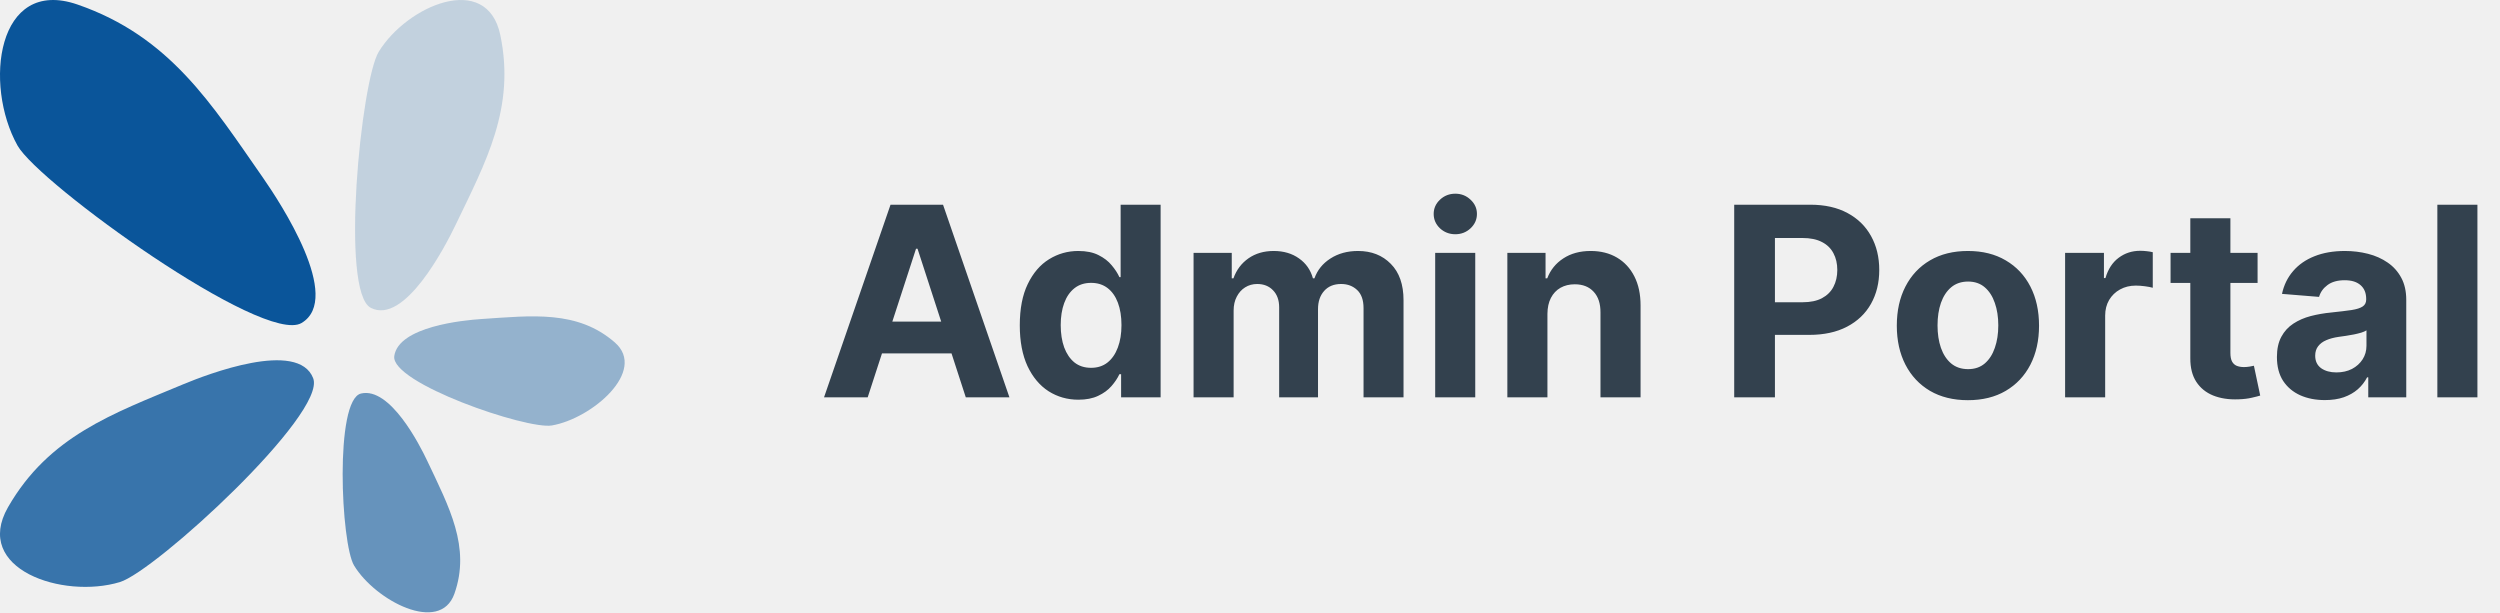
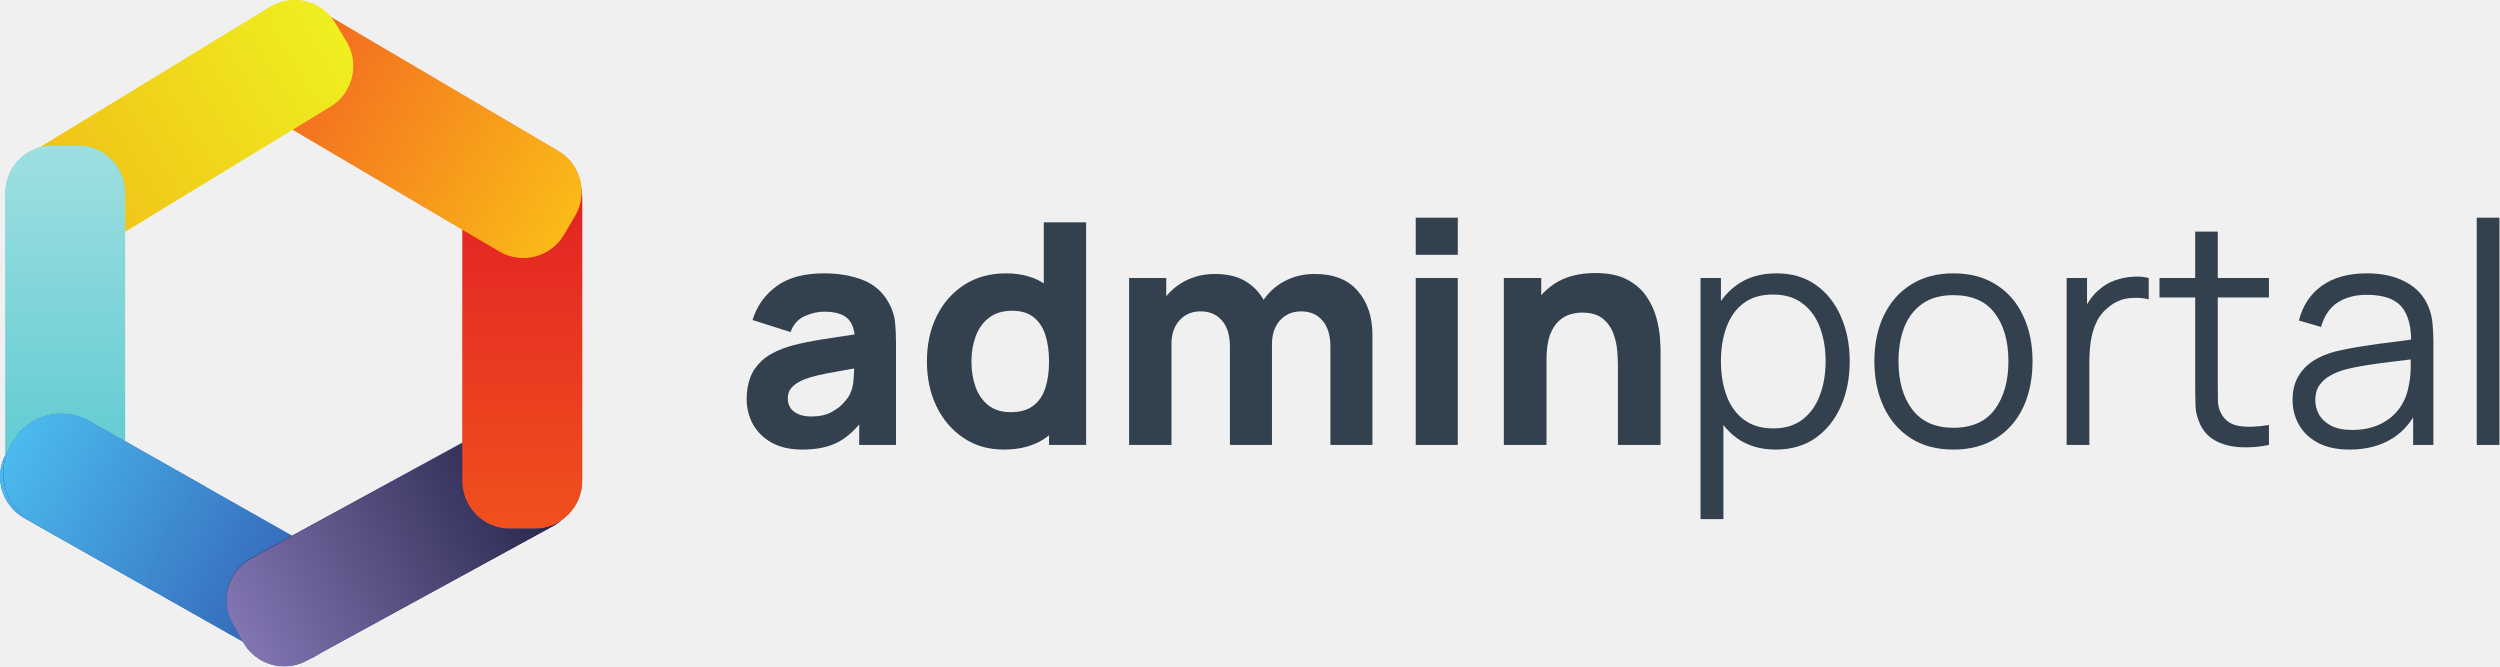
- <svg xmlns="http://www.w3.org/2000/svg" width="151" height="37" viewBox="0 0 151 37" fill="none">
-   <path d="M1.057 8.79C2.335 11.077 15.921 20.87 18.214 19.509C20.726 18.018 16.941 12.252 15.87 10.715C12.781 6.287 10.264 2.199 4.677 0.272C-0.199 -1.409 -0.995 5.113 1.057 8.79Z" fill="#0A559A" />
-   <path d="M7.242 35.157C9.385 34.507 19.746 24.991 18.916 22.846C18.009 20.496 12.525 22.603 11.054 23.216C6.815 24.986 2.952 26.34 0.487 30.631C-1.664 34.375 3.798 36.202 7.242 35.157Z" fill="#0A559A" fill-opacity="0.8" />
-   <path d="M22.874 3.13C21.809 4.873 20.53 17.636 22.397 18.593C24.44 19.643 26.895 14.881 27.524 13.572C29.335 9.796 31.142 6.529 30.218 2.114C29.41 -1.739 24.584 0.33 22.874 3.13Z" fill="#0A559A" fill-opacity="0.2" />
-   <path d="M33.331 25.698C31.819 25.956 23.579 23.136 23.814 21.505C24.071 19.719 28.004 19.34 29.067 19.27C32.126 19.067 34.879 18.718 37.135 20.683C39.104 22.398 35.76 25.282 33.331 25.698Z" fill="#0A559A" fill-opacity="0.4" />
-   <path d="M21.387 34.159C20.592 32.846 20.201 24.146 21.805 23.769C23.56 23.353 25.353 26.875 25.807 27.838C27.116 30.612 28.447 33.046 27.445 35.864C26.571 38.324 22.662 36.268 21.387 34.159Z" fill="#0A559A" fill-opacity="0.6" />
-   <path d="M52.408 24H49.771L53.788 12.364H56.959L60.97 24H58.334L55.419 15.023H55.328L52.408 24ZM52.243 19.426H58.47V21.347H52.243V19.426ZM65.135 24.142C64.472 24.142 63.872 23.972 63.334 23.631C62.8 23.286 62.376 22.78 62.061 22.114C61.751 21.443 61.595 20.621 61.595 19.648C61.595 18.648 61.756 17.816 62.078 17.153C62.4 16.487 62.828 15.989 63.362 15.659C63.9 15.326 64.489 15.159 65.129 15.159C65.618 15.159 66.025 15.242 66.351 15.409C66.68 15.572 66.945 15.777 67.146 16.023C67.351 16.265 67.506 16.504 67.612 16.739H67.686V12.364H70.101V24H67.715V22.602H67.612C67.499 22.845 67.338 23.085 67.129 23.324C66.925 23.559 66.658 23.754 66.328 23.909C66.002 24.064 65.605 24.142 65.135 24.142ZM65.902 22.216C66.292 22.216 66.622 22.11 66.891 21.898C67.163 21.682 67.372 21.381 67.516 20.994C67.663 20.608 67.737 20.155 67.737 19.636C67.737 19.117 67.665 18.667 67.521 18.284C67.377 17.901 67.169 17.606 66.896 17.398C66.624 17.189 66.292 17.085 65.902 17.085C65.504 17.085 65.169 17.193 64.896 17.409C64.624 17.625 64.417 17.924 64.277 18.307C64.137 18.689 64.067 19.133 64.067 19.636C64.067 20.144 64.137 20.593 64.277 20.983C64.421 21.369 64.627 21.672 64.896 21.892C65.169 22.108 65.504 22.216 65.902 22.216ZM72.091 24V15.273H74.398V16.812H74.5C74.682 16.301 74.985 15.898 75.409 15.602C75.833 15.307 76.341 15.159 76.932 15.159C77.53 15.159 78.04 15.309 78.46 15.608C78.881 15.903 79.161 16.305 79.301 16.812H79.392C79.57 16.312 79.892 15.913 80.358 15.614C80.828 15.311 81.383 15.159 82.023 15.159C82.837 15.159 83.498 15.419 84.006 15.938C84.517 16.453 84.773 17.184 84.773 18.131V24H82.358V18.608C82.358 18.123 82.229 17.759 81.972 17.517C81.714 17.275 81.392 17.153 81.006 17.153C80.566 17.153 80.224 17.294 79.977 17.574C79.731 17.85 79.608 18.216 79.608 18.671V24H77.261V18.557C77.261 18.129 77.138 17.788 76.892 17.534C76.65 17.28 76.329 17.153 75.932 17.153C75.663 17.153 75.421 17.222 75.204 17.358C74.992 17.491 74.824 17.678 74.699 17.921C74.574 18.159 74.511 18.439 74.511 18.761V24H72.091ZM86.685 24V15.273H89.105V24H86.685ZM87.901 14.148C87.541 14.148 87.232 14.028 86.974 13.79C86.721 13.547 86.594 13.258 86.594 12.921C86.594 12.587 86.721 12.301 86.974 12.062C87.232 11.82 87.541 11.699 87.901 11.699C88.26 11.699 88.567 11.82 88.821 12.062C89.079 12.301 89.207 12.587 89.207 12.921C89.207 13.258 89.079 13.547 88.821 13.79C88.567 14.028 88.26 14.148 87.901 14.148ZM93.465 18.954V24H91.044V15.273H93.351V16.812H93.453C93.646 16.305 93.97 15.903 94.425 15.608C94.879 15.309 95.43 15.159 96.078 15.159C96.684 15.159 97.213 15.292 97.663 15.557C98.114 15.822 98.465 16.201 98.715 16.693C98.965 17.182 99.09 17.765 99.09 18.443V24H96.669V18.875C96.673 18.341 96.537 17.924 96.26 17.625C95.983 17.322 95.603 17.171 95.118 17.171C94.792 17.171 94.504 17.241 94.254 17.381C94.008 17.521 93.815 17.725 93.675 17.994C93.538 18.259 93.468 18.579 93.465 18.954ZM104.746 24V12.364H109.337C110.219 12.364 110.971 12.532 111.592 12.869C112.214 13.203 112.687 13.667 113.013 14.261C113.342 14.852 113.507 15.534 113.507 16.307C113.507 17.079 113.34 17.761 113.007 18.352C112.674 18.943 112.191 19.403 111.558 19.733C110.929 20.062 110.168 20.227 109.274 20.227H106.348V18.256H108.876C109.35 18.256 109.74 18.174 110.047 18.011C110.357 17.845 110.589 17.616 110.74 17.324C110.895 17.028 110.973 16.689 110.973 16.307C110.973 15.921 110.895 15.583 110.74 15.296C110.589 15.004 110.357 14.778 110.047 14.619C109.736 14.456 109.342 14.375 108.865 14.375H107.206V24H104.746ZM118.862 24.171C117.98 24.171 117.216 23.983 116.572 23.608C115.932 23.229 115.438 22.703 115.089 22.028C114.741 21.35 114.567 20.564 114.567 19.671C114.567 18.769 114.741 17.981 115.089 17.307C115.438 16.629 115.932 16.102 116.572 15.727C117.216 15.348 117.98 15.159 118.862 15.159C119.745 15.159 120.506 15.348 121.146 15.727C121.79 16.102 122.286 16.629 122.635 17.307C122.983 17.981 123.158 18.769 123.158 19.671C123.158 20.564 122.983 21.35 122.635 22.028C122.286 22.703 121.79 23.229 121.146 23.608C120.506 23.983 119.745 24.171 118.862 24.171ZM118.874 22.296C119.275 22.296 119.61 22.182 119.879 21.954C120.148 21.724 120.351 21.409 120.487 21.011C120.627 20.614 120.697 20.161 120.697 19.653C120.697 19.146 120.627 18.693 120.487 18.296C120.351 17.898 120.148 17.583 119.879 17.352C119.61 17.121 119.275 17.006 118.874 17.006C118.468 17.006 118.127 17.121 117.851 17.352C117.578 17.583 117.372 17.898 117.232 18.296C117.095 18.693 117.027 19.146 117.027 19.653C117.027 20.161 117.095 20.614 117.232 21.011C117.372 21.409 117.578 21.724 117.851 21.954C118.127 22.182 118.468 22.296 118.874 22.296ZM124.732 24V15.273H127.078V16.796H127.169C127.328 16.254 127.595 15.845 127.97 15.568C128.345 15.288 128.777 15.148 129.266 15.148C129.387 15.148 129.518 15.155 129.658 15.171C129.798 15.186 129.921 15.206 130.027 15.233V17.381C129.913 17.347 129.756 17.316 129.555 17.29C129.355 17.263 129.171 17.25 129.004 17.25C128.648 17.25 128.33 17.328 128.05 17.483C127.773 17.634 127.554 17.847 127.391 18.119C127.232 18.392 127.152 18.706 127.152 19.062V24H124.732ZM136.358 15.273V17.091H131.102V15.273H136.358ZM132.295 13.182H134.716V21.318C134.716 21.542 134.75 21.716 134.818 21.841C134.886 21.962 134.981 22.047 135.102 22.097C135.227 22.146 135.371 22.171 135.534 22.171C135.648 22.171 135.761 22.161 135.875 22.142C135.989 22.119 136.076 22.102 136.136 22.091L136.517 23.892C136.396 23.93 136.225 23.974 136.006 24.023C135.786 24.076 135.519 24.108 135.205 24.119C134.621 24.142 134.11 24.064 133.67 23.886C133.235 23.708 132.896 23.432 132.653 23.057C132.411 22.682 132.292 22.208 132.295 21.636V13.182ZM140.423 24.165C139.866 24.165 139.37 24.068 138.935 23.875C138.499 23.678 138.154 23.388 137.901 23.006C137.651 22.619 137.526 22.138 137.526 21.562C137.526 21.078 137.615 20.671 137.793 20.341C137.971 20.011 138.213 19.746 138.52 19.546C138.827 19.345 139.175 19.193 139.565 19.091C139.959 18.989 140.372 18.917 140.804 18.875C141.312 18.822 141.721 18.773 142.031 18.727C142.342 18.678 142.567 18.606 142.707 18.511C142.848 18.417 142.918 18.276 142.918 18.091V18.057C142.918 17.697 142.804 17.419 142.577 17.222C142.353 17.025 142.035 16.926 141.622 16.926C141.187 16.926 140.84 17.023 140.582 17.216C140.325 17.405 140.154 17.644 140.071 17.932L137.832 17.75C137.946 17.22 138.17 16.761 138.503 16.375C138.836 15.985 139.266 15.686 139.793 15.477C140.323 15.265 140.937 15.159 141.634 15.159C142.118 15.159 142.582 15.216 143.026 15.329C143.473 15.443 143.868 15.619 144.213 15.858C144.562 16.097 144.836 16.403 145.037 16.778C145.238 17.15 145.338 17.595 145.338 18.114V24H143.043V22.79H142.974C142.834 23.062 142.647 23.303 142.412 23.511C142.177 23.716 141.895 23.877 141.565 23.994C141.236 24.108 140.855 24.165 140.423 24.165ZM141.116 22.494C141.473 22.494 141.787 22.424 142.06 22.284C142.332 22.14 142.546 21.947 142.702 21.704C142.857 21.462 142.935 21.188 142.935 20.881V19.954C142.859 20.004 142.755 20.049 142.622 20.091C142.493 20.129 142.348 20.165 142.185 20.199C142.022 20.229 141.859 20.258 141.696 20.284C141.533 20.307 141.385 20.328 141.253 20.347C140.969 20.388 140.721 20.454 140.509 20.546C140.296 20.636 140.132 20.759 140.014 20.915C139.897 21.066 139.838 21.256 139.838 21.483C139.838 21.812 139.957 22.064 140.196 22.239C140.438 22.409 140.745 22.494 141.116 22.494ZM149.636 12.364V24H147.216V12.364H149.636Z" fill="#33414E" />
+ <svg xmlns="http://www.w3.org/2000/svg" width="225" height="60" viewBox="0 0 225 60" fill="none">
+   <path d="M222.906 40.044V19.592H224.951V40.044H222.906Z" fill="#33414E" />
+   <path d="M211.464 40.462C210.333 40.462 209.382 40.258 208.612 39.85C207.852 39.441 207.281 38.899 206.901 38.222C206.521 37.545 206.331 36.807 206.331 36.01C206.331 35.193 206.493 34.498 206.818 33.923C207.151 33.338 207.601 32.861 208.167 32.49C208.742 32.119 209.405 31.836 210.157 31.641C210.917 31.455 211.757 31.293 212.675 31.154C213.602 31.006 214.507 30.88 215.388 30.778C216.278 30.667 217.058 30.56 217.725 30.458L217.002 30.904C217.03 29.419 216.742 28.32 216.139 27.606C215.536 26.892 214.488 26.535 212.995 26.535C211.965 26.535 211.093 26.767 210.379 27.23C209.674 27.694 209.178 28.427 208.891 29.429L206.901 28.844C207.244 27.499 207.935 26.456 208.974 25.714C210.013 24.972 211.362 24.601 213.023 24.601C214.395 24.601 215.56 24.861 216.515 25.38C217.48 25.89 218.161 26.632 218.56 27.606C218.746 28.042 218.866 28.529 218.922 29.067C218.978 29.605 219.005 30.152 219.005 30.709V40.044H217.183V36.274L217.711 36.496C217.201 37.786 216.408 38.769 215.332 39.446C214.256 40.123 212.967 40.462 211.464 40.462ZM211.701 38.695C212.656 38.695 213.491 38.523 214.205 38.18C214.92 37.837 215.495 37.368 215.931 36.775C216.367 36.172 216.649 35.495 216.779 34.743C216.891 34.261 216.951 33.733 216.96 33.157C216.969 32.573 216.974 32.137 216.974 31.85L217.753 32.253C217.058 32.346 216.302 32.439 215.485 32.531C214.678 32.624 213.881 32.731 213.092 32.851C212.313 32.972 211.608 33.116 210.978 33.283C210.551 33.403 210.138 33.575 209.739 33.797C209.34 34.011 209.011 34.298 208.751 34.66C208.501 35.022 208.376 35.472 208.376 36.01C208.376 36.446 208.482 36.868 208.696 37.276C208.918 37.684 209.271 38.022 209.753 38.291C210.245 38.56 210.894 38.695 211.701 38.695Z" fill="#33414E" />
+   <path d="M204.205 40.044C203.361 40.221 202.526 40.29 201.701 40.253C200.884 40.216 200.152 40.04 199.502 39.724C198.862 39.409 198.375 38.917 198.041 38.25C197.772 37.693 197.624 37.132 197.596 36.566C197.578 35.991 197.568 35.337 197.568 34.604V20.844H199.6V34.521C199.6 35.152 199.604 35.68 199.614 36.107C199.632 36.524 199.73 36.895 199.906 37.22C200.24 37.842 200.768 38.212 201.492 38.333C202.225 38.454 203.129 38.426 204.205 38.25V40.044ZM194.354 26.771V25.018H204.205V26.771H194.354Z" fill="#33414E" />
+   <path d="M185.997 40.044V25.018H187.833V28.636L187.472 28.163C187.639 27.717 187.857 27.309 188.126 26.938C188.395 26.558 188.687 26.247 189.002 26.006C189.392 25.663 189.846 25.403 190.366 25.227C190.885 25.041 191.409 24.935 191.938 24.907C192.466 24.87 192.949 24.907 193.385 25.018V26.938C192.837 26.799 192.239 26.767 191.59 26.841C190.941 26.915 190.342 27.175 189.795 27.62C189.294 28.01 188.919 28.478 188.668 29.025C188.418 29.563 188.251 30.138 188.167 30.75C188.084 31.353 188.042 31.952 188.042 32.545V40.044H185.997Z" fill="#33414E" />
+   <path d="M175.804 40.462C174.311 40.462 173.035 40.123 171.978 39.446C170.921 38.769 170.109 37.832 169.543 36.636C168.977 35.439 168.695 34.066 168.695 32.517C168.695 30.941 168.982 29.559 169.557 28.371C170.132 27.184 170.948 26.261 172.006 25.603C173.073 24.935 174.339 24.601 175.804 24.601C177.307 24.601 178.587 24.939 179.644 25.616C180.711 26.284 181.522 27.216 182.079 28.413C182.645 29.6 182.928 30.968 182.928 32.517C182.928 34.094 182.645 35.481 182.079 36.677C181.513 37.865 180.697 38.792 179.63 39.46C178.564 40.128 177.288 40.462 175.804 40.462ZM175.804 38.5C177.474 38.5 178.717 37.948 179.533 36.844C180.349 35.731 180.757 34.289 180.757 32.517C180.757 30.699 180.344 29.253 179.519 28.177C178.703 27.101 177.464 26.563 175.804 26.563C174.682 26.563 173.754 26.818 173.022 27.328C172.298 27.829 171.755 28.529 171.394 29.429C171.041 30.319 170.865 31.349 170.865 32.517C170.865 34.326 171.282 35.778 172.117 36.872C172.952 37.957 174.181 38.5 175.804 38.5Z" fill="#33414E" />
+   <path d="M159.81 40.462C158.428 40.462 157.259 40.114 156.304 39.418C155.348 38.713 154.625 37.763 154.133 36.566C153.642 35.36 153.396 34.011 153.396 32.517C153.396 30.996 153.642 29.642 154.133 28.455C154.634 27.258 155.367 26.317 156.332 25.631C157.296 24.944 158.483 24.601 159.893 24.601C161.266 24.601 162.444 24.949 163.427 25.644C164.41 26.34 165.162 27.286 165.681 28.483C166.21 29.679 166.474 31.024 166.474 32.517C166.474 34.02 166.21 35.37 165.681 36.566C165.152 37.763 164.392 38.713 163.399 39.418C162.407 40.114 161.21 40.462 159.81 40.462ZM153.048 46.723V25.018H154.885V36.33H155.107V46.723H153.048ZM159.601 38.556C160.649 38.556 161.521 38.291 162.217 37.763C162.912 37.234 163.432 36.515 163.775 35.606C164.128 34.688 164.304 33.658 164.304 32.517C164.304 31.386 164.132 30.366 163.789 29.456C163.446 28.548 162.922 27.829 162.217 27.3C161.521 26.771 160.635 26.507 159.559 26.507C158.511 26.507 157.639 26.762 156.944 27.272C156.257 27.782 155.743 28.492 155.399 29.401C155.056 30.301 154.885 31.339 154.885 32.517C154.885 33.677 155.056 34.716 155.399 35.634C155.743 36.543 156.262 37.257 156.958 37.776C157.653 38.296 158.534 38.556 159.601 38.556Z" fill="#33414E" />
+   <path d="M145.612 40.044V32.949C145.612 32.605 145.593 32.17 145.556 31.641C145.519 31.103 145.403 30.565 145.208 30.027C145.014 29.489 144.694 29.039 144.248 28.677C143.812 28.316 143.191 28.135 142.384 28.135C142.059 28.135 141.712 28.186 141.341 28.288C140.97 28.39 140.622 28.589 140.297 28.886C139.972 29.174 139.703 29.6 139.49 30.166C139.286 30.732 139.184 31.483 139.184 32.42L137.014 31.39C137.014 30.203 137.255 29.09 137.737 28.051C138.219 27.012 138.943 26.173 139.907 25.533C140.881 24.893 142.106 24.573 143.581 24.573C144.758 24.573 145.718 24.773 146.461 25.171C147.203 25.57 147.778 26.076 148.186 26.688C148.603 27.3 148.9 27.94 149.076 28.608C149.252 29.266 149.359 29.869 149.396 30.417C149.433 30.964 149.452 31.363 149.452 31.613V40.044H145.612ZM135.344 40.044V25.018H138.711V29.999H139.184V40.044H135.344Z" fill="#33414E" />
+   <path d="M127.416 22.931V19.592H131.201V22.931H127.416ZM127.416 40.044V25.018H131.201V40.044H127.416Z" fill="#33414E" />
+   <path d="M119.736 40.044V31.168C119.736 30.175 119.499 29.405 119.026 28.858C118.563 28.302 117.918 28.023 117.092 28.023C116.564 28.023 116.105 28.149 115.715 28.399C115.325 28.64 115.019 28.983 114.797 29.429C114.583 29.865 114.477 30.37 114.477 30.945L112.891 29.888C112.891 28.858 113.132 27.949 113.614 27.161C114.106 26.372 114.76 25.76 115.576 25.324C116.401 24.879 117.315 24.657 118.317 24.657C120.033 24.657 121.327 25.167 122.198 26.187C123.08 27.198 123.52 28.524 123.52 30.166V40.044H119.736ZM101.621 40.044V25.018H104.96V29.999H105.433V40.044H101.621ZM110.692 40.044V31.168C110.692 30.175 110.456 29.405 109.983 28.858C109.519 28.302 108.874 28.023 108.049 28.023C107.261 28.023 106.625 28.297 106.143 28.844C105.67 29.382 105.433 30.083 105.433 30.945L103.847 29.832C103.847 28.849 104.093 27.968 104.585 27.189C105.076 26.41 105.735 25.793 106.56 25.338C107.395 24.884 108.327 24.657 109.357 24.657C110.535 24.657 111.499 24.907 112.251 25.408C113.011 25.909 113.572 26.577 113.934 27.411C114.296 28.246 114.477 29.164 114.477 30.166V40.044H110.692Z" fill="#33414E" />
+   <path d="M90.352 40.462C88.969 40.462 87.759 40.114 86.72 39.418C85.681 38.723 84.87 37.777 84.285 36.58C83.71 35.383 83.423 34.034 83.423 32.531C83.423 31.001 83.715 29.642 84.299 28.455C84.893 27.258 85.723 26.317 86.79 25.631C87.856 24.944 89.109 24.601 90.546 24.601C91.975 24.601 93.176 24.949 94.15 25.644C95.124 26.34 95.861 27.286 96.362 28.483C96.863 29.679 97.113 31.029 97.113 32.531C97.113 34.034 96.858 35.383 96.348 36.58C95.847 37.777 95.096 38.723 94.094 39.418C93.092 40.114 91.845 40.462 90.352 40.462ZM90.964 37.095C91.808 37.095 92.48 36.905 92.981 36.524C93.491 36.144 93.858 35.611 94.08 34.924C94.303 34.238 94.414 33.44 94.414 32.531C94.414 31.622 94.303 30.825 94.08 30.138C93.858 29.452 93.501 28.919 93.009 28.538C92.527 28.158 91.891 27.968 91.103 27.968C90.259 27.968 89.563 28.177 89.016 28.594C88.478 29.002 88.079 29.554 87.819 30.25C87.56 30.936 87.43 31.697 87.43 32.531C87.43 33.375 87.555 34.145 87.805 34.841C88.056 35.527 88.441 36.075 88.96 36.483C89.48 36.891 90.147 37.095 90.964 37.095ZM94.414 40.044V29.749H93.941V20.01H97.753V40.044H94.414Z" fill="#33414E" />
+   <path d="M72.209 40.462C71.133 40.462 70.219 40.258 69.468 39.85C68.726 39.432 68.16 38.88 67.77 38.194C67.39 37.498 67.2 36.733 67.2 35.898C67.2 35.203 67.307 34.567 67.52 33.992C67.733 33.417 68.076 32.912 68.549 32.476C69.032 32.031 69.677 31.659 70.483 31.363C71.04 31.159 71.703 30.978 72.473 30.82C73.243 30.662 74.115 30.514 75.089 30.375C76.063 30.226 77.134 30.064 78.303 29.888L76.939 30.639C76.939 29.749 76.726 29.095 76.299 28.677C75.872 28.26 75.158 28.051 74.156 28.051C73.6 28.051 73.02 28.186 72.417 28.455C71.814 28.724 71.392 29.201 71.151 29.888L67.729 28.803C68.109 27.56 68.823 26.549 69.871 25.77C70.919 24.991 72.348 24.601 74.156 24.601C75.483 24.601 76.661 24.805 77.69 25.213C78.72 25.621 79.499 26.326 80.028 27.328C80.325 27.884 80.501 28.441 80.556 28.997C80.612 29.554 80.64 30.175 80.64 30.862V40.044H77.329V36.956L77.802 37.596C77.069 38.607 76.276 39.339 75.423 39.794C74.579 40.239 73.507 40.462 72.209 40.462ZM73.016 37.484C73.711 37.484 74.296 37.364 74.769 37.123C75.251 36.872 75.631 36.589 75.909 36.274C76.197 35.959 76.392 35.694 76.494 35.481C76.689 35.073 76.8 34.6 76.828 34.062C76.865 33.514 76.883 33.06 76.883 32.698L77.996 32.977C76.874 33.162 75.965 33.32 75.269 33.45C74.574 33.57 74.013 33.681 73.586 33.783C73.159 33.886 72.784 33.997 72.459 34.117C72.088 34.266 71.787 34.428 71.555 34.604C71.332 34.771 71.165 34.957 71.054 35.161C70.952 35.365 70.901 35.592 70.901 35.843C70.901 36.186 70.984 36.483 71.151 36.733C71.328 36.974 71.573 37.16 71.889 37.29C72.204 37.419 72.58 37.484 73.016 37.484Z" fill="#33414E" />
+   <path d="M24.18 59.073L2.167 46.618C0.118 45.459 -0.605 42.855 0.551 40.801L1.511 39.097C2.668 37.044 5.266 36.319 7.315 37.478L29.329 49.932C31.378 51.092 32.102 53.696 30.945 55.75L29.985 57.454C28.828 59.507 26.229 60.232 24.18 59.073Z" fill="#3E7AC7" />
+   <mask id="mask0_35_822" style="mask-type:luminance" maskUnits="userSpaceOnUse" x="0" y="40" width="29" height="20">
+     <path d="M27.723 59.37L28.863 58.748C28.515 59.014 28.13 59.223 27.723 59.37ZM21.875 57.768L2.167 46.618C0.778 45.833 -0.002 44.383 2.45055e-06 42.891C0.001 42.23 0.155 41.561 0.478 40.937V41.24C0.356 41.682 0.297 42.132 0.296 42.579C0.294 44.357 1.223 46.085 2.879 47.021L13.437 52.995C13.508 51.789 13.808 50.645 14.339 49.565C14.596 48.785 14.934 48.028 15.358 47.293C15.976 46.492 16.593 45.692 17.211 44.891C17.613 44.49 18.037 44.127 18.478 43.793L26.277 48.206L22.614 50.207C21.194 50.983 20.39 52.451 20.392 53.966C20.393 54.654 20.56 55.353 20.912 55.999L21.846 57.718C21.856 57.734 21.865 57.752 21.875 57.768Z" fill="white" />
+   </mask>
+   <g mask="url(#mask0_35_822)">
+     <path d="M27.723 59.37L28.863 58.748C28.515 59.014 28.13 59.223 27.723 59.37ZM21.875 57.768L2.167 46.618C0.778 45.833 -0.002 44.383 2.45055e-06 42.891C0.001 42.23 0.155 41.561 0.478 40.937V41.24C0.356 41.682 0.297 42.132 0.296 42.579C0.294 44.357 1.223 46.085 2.879 47.021L13.437 52.995C13.508 51.789 13.808 50.645 14.339 49.565C14.596 48.785 14.934 48.028 15.358 47.293C15.976 46.492 16.593 45.692 17.211 44.891C17.613 44.49 18.037 44.127 18.478 43.793L26.277 48.206L22.614 50.207C21.194 50.983 20.39 52.451 20.392 53.966C20.393 54.654 20.56 55.353 20.912 55.999L21.846 57.718C21.856 57.734 21.865 57.752 21.875 57.768Z" fill="url(#paint0_linear_35_822)" />
+   </g>
+   <path d="M22.614 50.207L44.81 38.082C46.876 36.953 49.464 37.717 50.59 39.788L51.524 41.505C52.65 43.576 51.889 46.17 49.822 47.298L27.627 59.423C25.56 60.552 22.973 59.788 21.847 57.718L20.912 55.999C19.786 53.929 20.548 51.335 22.614 50.207Z" fill="#47407F" />
+   <mask id="mask1_35_822" style="mask-type:luminance" maskUnits="userSpaceOnUse" x="20" y="39" width="31" height="21">
+     <path d="M25.591 60C24.082 60 22.62 59.194 21.846 57.773L20.912 56.055C20.56 55.408 20.393 54.709 20.392 54.021C20.39 52.506 21.194 51.038 22.614 50.262L41.617 39.882V43.307C41.617 45.665 43.525 47.577 45.877 47.577H48.141C49.095 47.577 49.976 47.262 50.686 46.731C50.431 46.969 50.142 47.179 49.822 47.353L27.626 59.478C26.979 59.832 26.28 60 25.591 60Z" fill="white" />
+   </mask>
+   <g mask="url(#mask1_35_822)">
+     <path d="M25.591 60C24.082 60 22.62 59.194 21.846 57.773L20.912 56.055C20.56 55.408 20.393 54.709 20.392 54.021C20.39 52.506 21.194 51.038 22.614 50.262L41.617 39.882V43.307C41.617 45.665 43.525 47.577 45.877 47.577H48.141C49.095 47.577 49.976 47.262 50.686 46.731C50.431 46.969 50.142 47.179 49.822 47.353L27.626 59.478C26.979 59.832 26.28 60 25.591 60Z" fill="url(#paint1_linear_35_822)" />
+   </g>
+   <path d="M52.401 43.252C52.401 45.61 50.493 47.522 48.141 47.522H45.877C43.525 47.522 41.617 45.61 41.617 43.252V17.766C41.617 15.408 43.525 13.496 45.877 13.496H48.141C50.493 13.496 52.401 15.408 52.401 17.766V43.252Z" fill="#EE2822" />
+   <mask id="mask2_35_822" style="mask-type:luminance" maskUnits="userSpaceOnUse" x="41" y="17" width="12" height="31">
+     <path d="M48.141 47.577H45.877C43.525 47.577 41.617 45.665 41.617 43.307V20.732L44.936 22.688C45.615 23.087 46.358 23.277 47.092 23.277C48.552 23.277 49.975 22.524 50.769 21.17L51.758 19.484C52.156 18.805 52.346 18.061 52.346 17.326C52.346 17.25 52.344 17.175 52.34 17.099C52.38 17.334 52.401 17.575 52.401 17.821V43.307C52.401 45.665 50.493 47.577 48.141 47.577Z" fill="white" />
+   </mask>
+   <g mask="url(#mask2_35_822)">
+     <path d="M48.141 47.577H45.877C43.525 47.577 41.617 45.665 41.617 43.307V20.732L44.936 22.688C45.615 23.087 46.358 23.277 47.092 23.277C48.552 23.277 49.975 22.524 50.769 21.17L51.758 19.484C52.156 18.805 52.346 18.061 52.346 17.326C52.346 17.25 52.344 17.175 52.34 17.099C52.38 17.334 52.401 17.575 52.401 17.821V43.307C52.401 45.665 50.493 47.577 48.141 47.577Z" fill="url(#paint2_linear_35_822)" />
+   </g>
+   <path d="M28.452 0.744L50.244 13.584C52.273 14.779 52.95 17.396 51.758 19.429L50.769 21.115C49.576 23.148 46.965 23.828 44.937 22.632L23.144 9.793C21.116 8.598 20.438 5.981 21.631 3.948L22.62 2.261C23.813 0.229 26.424 -0.451 28.452 0.744Z" fill="#F6871E" />
+   <mask id="mask3_35_822" style="mask-type:luminance" maskUnits="userSpaceOnUse" x="26" y="1" width="27" height="23">
+     <path d="M47.092 23.222C46.358 23.222 45.615 23.032 44.937 22.632L26.331 11.671L29.744 9.591C31.064 8.786 31.792 7.379 31.792 5.937C31.791 5.181 31.591 4.417 31.171 3.724L30.157 2.052C30.043 1.865 29.918 1.691 29.782 1.528L50.244 13.584C51.595 14.38 52.347 15.806 52.346 17.271C52.346 18.006 52.156 18.749 51.758 19.429L50.769 21.115C49.975 22.469 48.552 23.222 47.092 23.222Z" fill="white" />
+   </mask>
+   <g mask="url(#mask3_35_822)">
+     <path d="M47.092 23.222C46.358 23.222 45.615 23.032 44.937 22.632L26.331 11.671L29.744 9.591C31.064 8.786 31.792 7.379 31.792 5.937C31.791 5.181 31.591 4.417 31.171 3.724L30.157 2.052C30.043 1.865 29.918 1.691 29.782 1.528L50.244 13.584C51.595 14.38 52.347 15.806 52.346 17.271C52.346 18.006 52.156 18.749 51.758 19.429L50.769 21.115C49.975 22.469 48.552 23.222 47.092 23.222Z" fill="url(#paint3_linear_35_822)" />
+   </g>
+   <path d="M2.704 13.786L24.303 0.622C26.313 -0.603 28.934 0.037 30.157 2.052L31.171 3.724C32.394 5.739 31.755 8.365 29.745 9.591L8.145 22.754C6.135 23.979 3.514 23.339 2.292 21.324L1.277 19.652C0.054 17.638 0.693 15.011 2.704 13.786Z" fill="#F2D918" />
+   <mask id="mask4_35_822" style="mask-type:luminance" maskUnits="userSpaceOnUse" x="3" y="0" width="29" height="21">
+     <path d="M11.262 20.855V17.366C11.262 15.008 9.354 13.096 7.002 13.096H4.738C4.332 13.096 3.939 13.153 3.567 13.259L24.302 0.622C24.994 0.201 25.758 5.93203e-06 26.512 5.93203e-06C27.951 5.93203e-06 29.354 0.73 30.157 2.052L31.171 3.724C31.591 4.417 31.791 5.181 31.792 5.937C31.792 7.379 31.064 8.787 29.744 9.591L26.331 11.671L11.262 20.855Z" fill="white" />
+   </mask>
+   <g mask="url(#mask4_35_822)">
+     <path d="M11.262 20.855V17.366C11.262 15.008 9.354 13.096 7.002 13.096H4.738C4.332 13.096 3.939 13.153 3.567 13.259L24.302 0.622C24.994 0.201 25.758 5.93203e-06 26.512 5.93203e-06C27.951 5.93203e-06 29.354 0.73 30.157 2.052L31.171 3.724C31.591 4.417 31.791 5.181 31.792 5.937C31.792 7.379 31.064 8.787 29.744 9.591L26.331 11.671L11.262 20.855Z" fill="url(#paint4_linear_35_822)" />
+   </g>
+   <path d="M11.262 42.851C11.262 45.209 9.354 47.121 7.002 47.121H4.738C2.385 47.121 0.478 45.209 0.478 42.851V17.366C0.478 15.008 2.385 13.096 4.738 13.096H7.002C9.354 13.096 11.262 15.008 11.262 17.366V42.851Z" fill="#74D1D6" />
+   <mask id="mask5_35_822" style="mask-type:luminance" maskUnits="userSpaceOnUse" x="0" y="13" width="12" height="29">
+     <path d="M0.478 41.24V17.366C0.478 15.008 2.385 13.096 4.738 13.096H7.002C9.354 13.096 11.262 15.008 11.262 17.366V39.711L8.027 37.88C7.239 37.434 6.381 37.222 5.536 37.222C3.763 37.222 2.043 38.153 1.109 39.811L0.953 40.088C0.744 40.459 0.586 40.846 0.478 41.24Z" fill="white" />
+   </mask>
+   <g mask="url(#mask5_35_822)">
+     <path d="M0.478 41.24V17.366C0.478 15.008 2.385 13.096 4.738 13.096H7.002C9.354 13.096 11.262 15.008 11.262 17.366V39.711L8.027 37.88C7.239 37.434 6.381 37.222 5.536 37.222C3.763 37.222 2.043 38.153 1.109 39.811L0.953 40.088C0.744 40.459 0.586 40.846 0.478 41.24Z" fill="url(#paint5_linear_35_822)" />
+   </g>
+   <path d="M14.339 49.565C14.597 48.785 14.934 48.028 15.358 47.293C15.976 46.492 16.593 45.692 17.211 44.891C17.613 44.49 18.037 44.127 18.478 43.793L8.027 37.88C5.585 36.499 2.488 37.363 1.109 39.811L0.953 40.088C-0.426 42.535 0.437 45.639 2.879 47.021L13.437 52.995C13.508 51.789 13.808 50.645 14.339 49.565Z" fill="#3E7AC7" />
+   <mask id="mask6_35_822" style="mask-type:luminance" maskUnits="userSpaceOnUse" x="0" y="37" width="19" height="16">
+     <path d="M13.437 52.995L2.879 47.021C1.223 46.085 0.294 44.357 0.296 42.579C0.297 41.733 0.509 40.876 0.953 40.088L1.109 39.811C2.043 38.153 3.763 37.222 5.536 37.222C6.381 37.222 7.239 37.434 8.027 37.88L18.478 43.793C18.037 44.127 17.613 44.49 17.211 44.891C16.593 45.692 15.976 46.492 15.358 47.293C14.934 48.028 14.597 48.785 14.339 49.565C13.808 50.645 13.508 51.789 13.437 52.995Z" fill="white" />
+   </mask>
+   <g mask="url(#mask6_35_822)">
+     <path d="M13.437 52.995L2.879 47.021C1.223 46.085 0.294 44.357 0.296 42.579C0.297 41.733 0.509 40.876 0.953 40.088L1.109 39.811C2.043 38.153 3.763 37.222 5.536 37.222C6.381 37.222 7.239 37.434 8.027 37.88L18.478 43.793C18.037 44.127 17.613 44.49 17.211 44.891C16.593 45.692 15.976 46.492 15.358 47.293C14.934 48.028 14.597 48.785 14.339 49.565C13.808 50.645 13.508 51.789 13.437 52.995Z" fill="url(#paint6_linear_35_822)" />
+   </g>
+   <defs>
+     <linearGradient id="paint0_linear_35_822" x1="30.465" y1="56.602" x2="1" y2="40.005" gradientUnits="userSpaceOnUse">
+       <stop stop-color="#3056AE" />
+       <stop offset="1" stop-color="#4BBBEE" />
+     </linearGradient>
+     <linearGradient id="paint1_linear_35_822" x1="51.057" y1="40.702" x2="21.349" y2="56.858" gradientUnits="userSpaceOnUse">
+       <stop stop-color="#1C1D40" />
+       <stop offset="1" stop-color="#8275B1" />
+     </linearGradient>
+     <linearGradient id="paint2_linear_35_822" x1="47.009" y1="13.552" x2="47.009" y2="47.577" gradientUnits="userSpaceOnUse">
+       <stop stop-color="#E01D25" />
+       <stop offset="1" stop-color="#F1501D" />
+     </linearGradient>
+     <linearGradient id="paint3_linear_35_822" x1="22.125" y1="3.105" x2="51.296" y2="20.215" gradientUnits="userSpaceOnUse">
+       <stop stop-color="#F25B22" />
+       <stop offset="1" stop-color="#FABB18" />
+     </linearGradient>
+     <linearGradient id="paint4_linear_35_822" x1="1.784" y1="20.489" x2="30.698" y2="2.945" gradientUnits="userSpaceOnUse">
+       <stop stop-color="#F1BA17" />
+       <stop offset="1" stop-color="#EFEF20" />
+     </linearGradient>
+     <linearGradient id="paint5_linear_35_822" x1="5.87" y1="47.121" x2="5.87" y2="13.096" gradientUnits="userSpaceOnUse">
+       <stop stop-color="#55C7D0" />
+       <stop offset="1" stop-color="#9EDFE0" />
+     </linearGradient>
+     <linearGradient id="paint6_linear_35_822" x1="30.465" y1="56.602" x2="0.999" y2="40.005" gradientUnits="userSpaceOnUse">
+       <stop stop-color="#3056AE" />
+       <stop offset="1" stop-color="#4BBBEE" />
+     </linearGradient>
+   </defs>
</svg>
